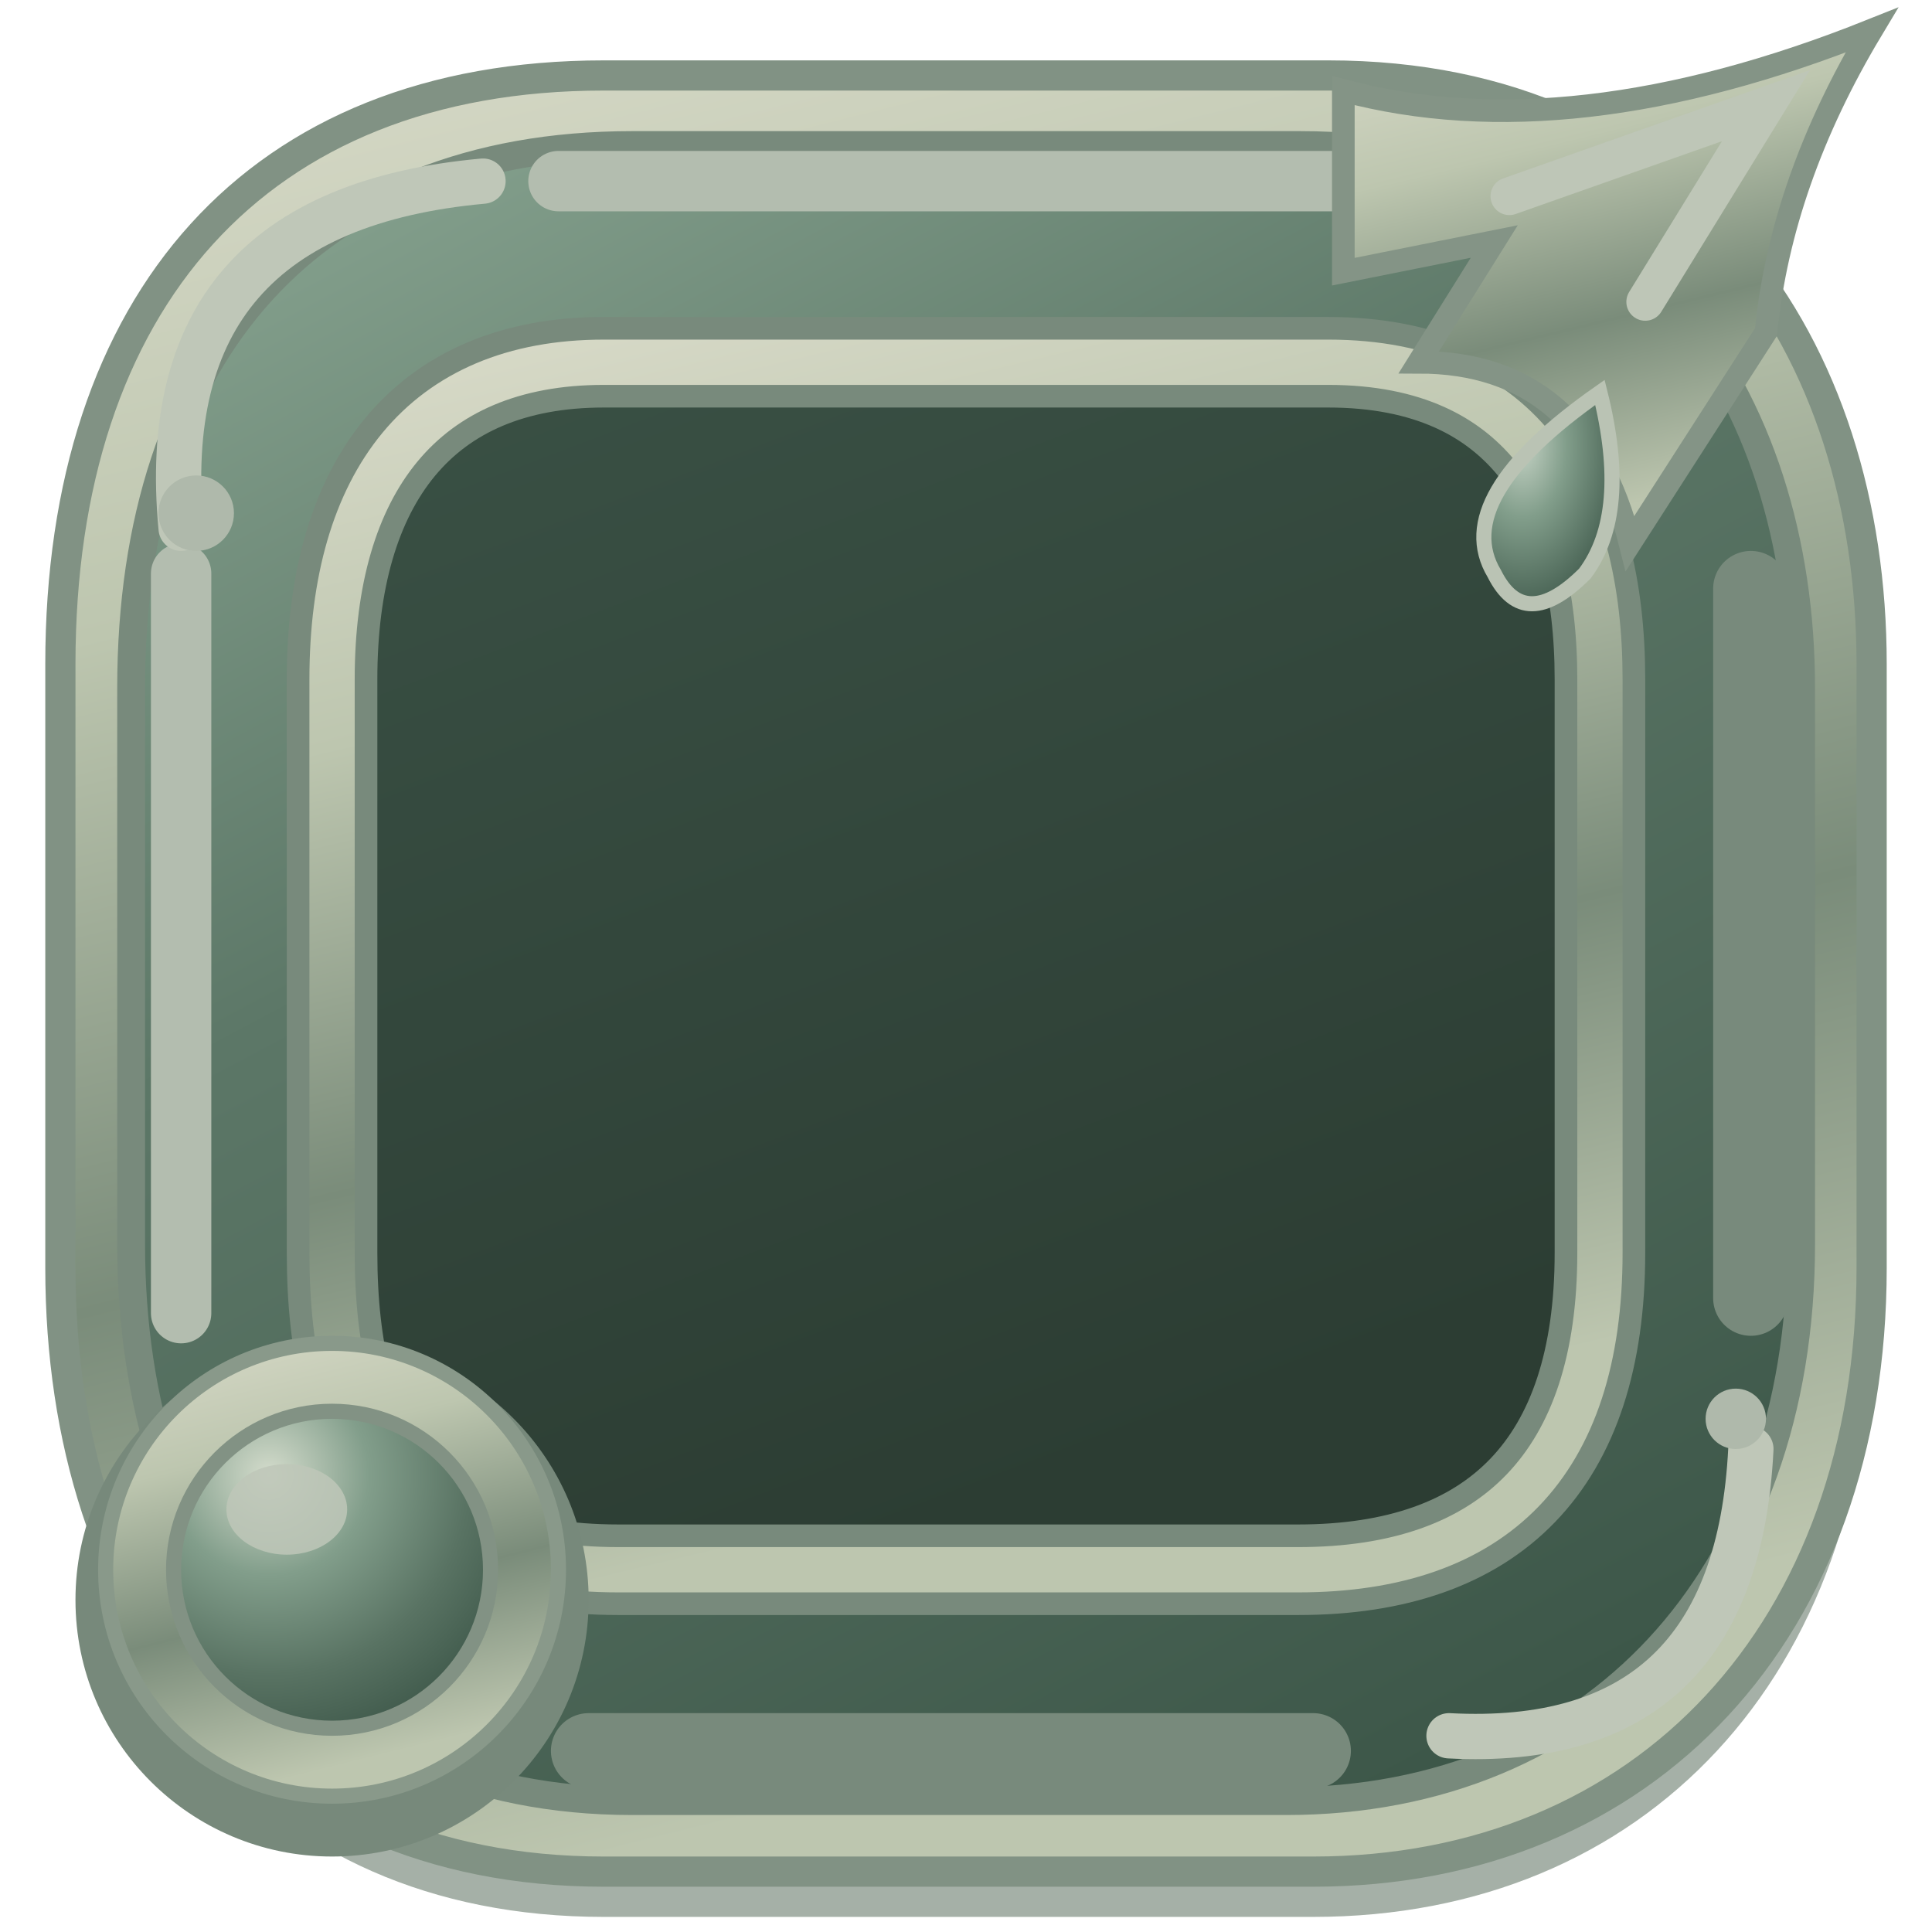
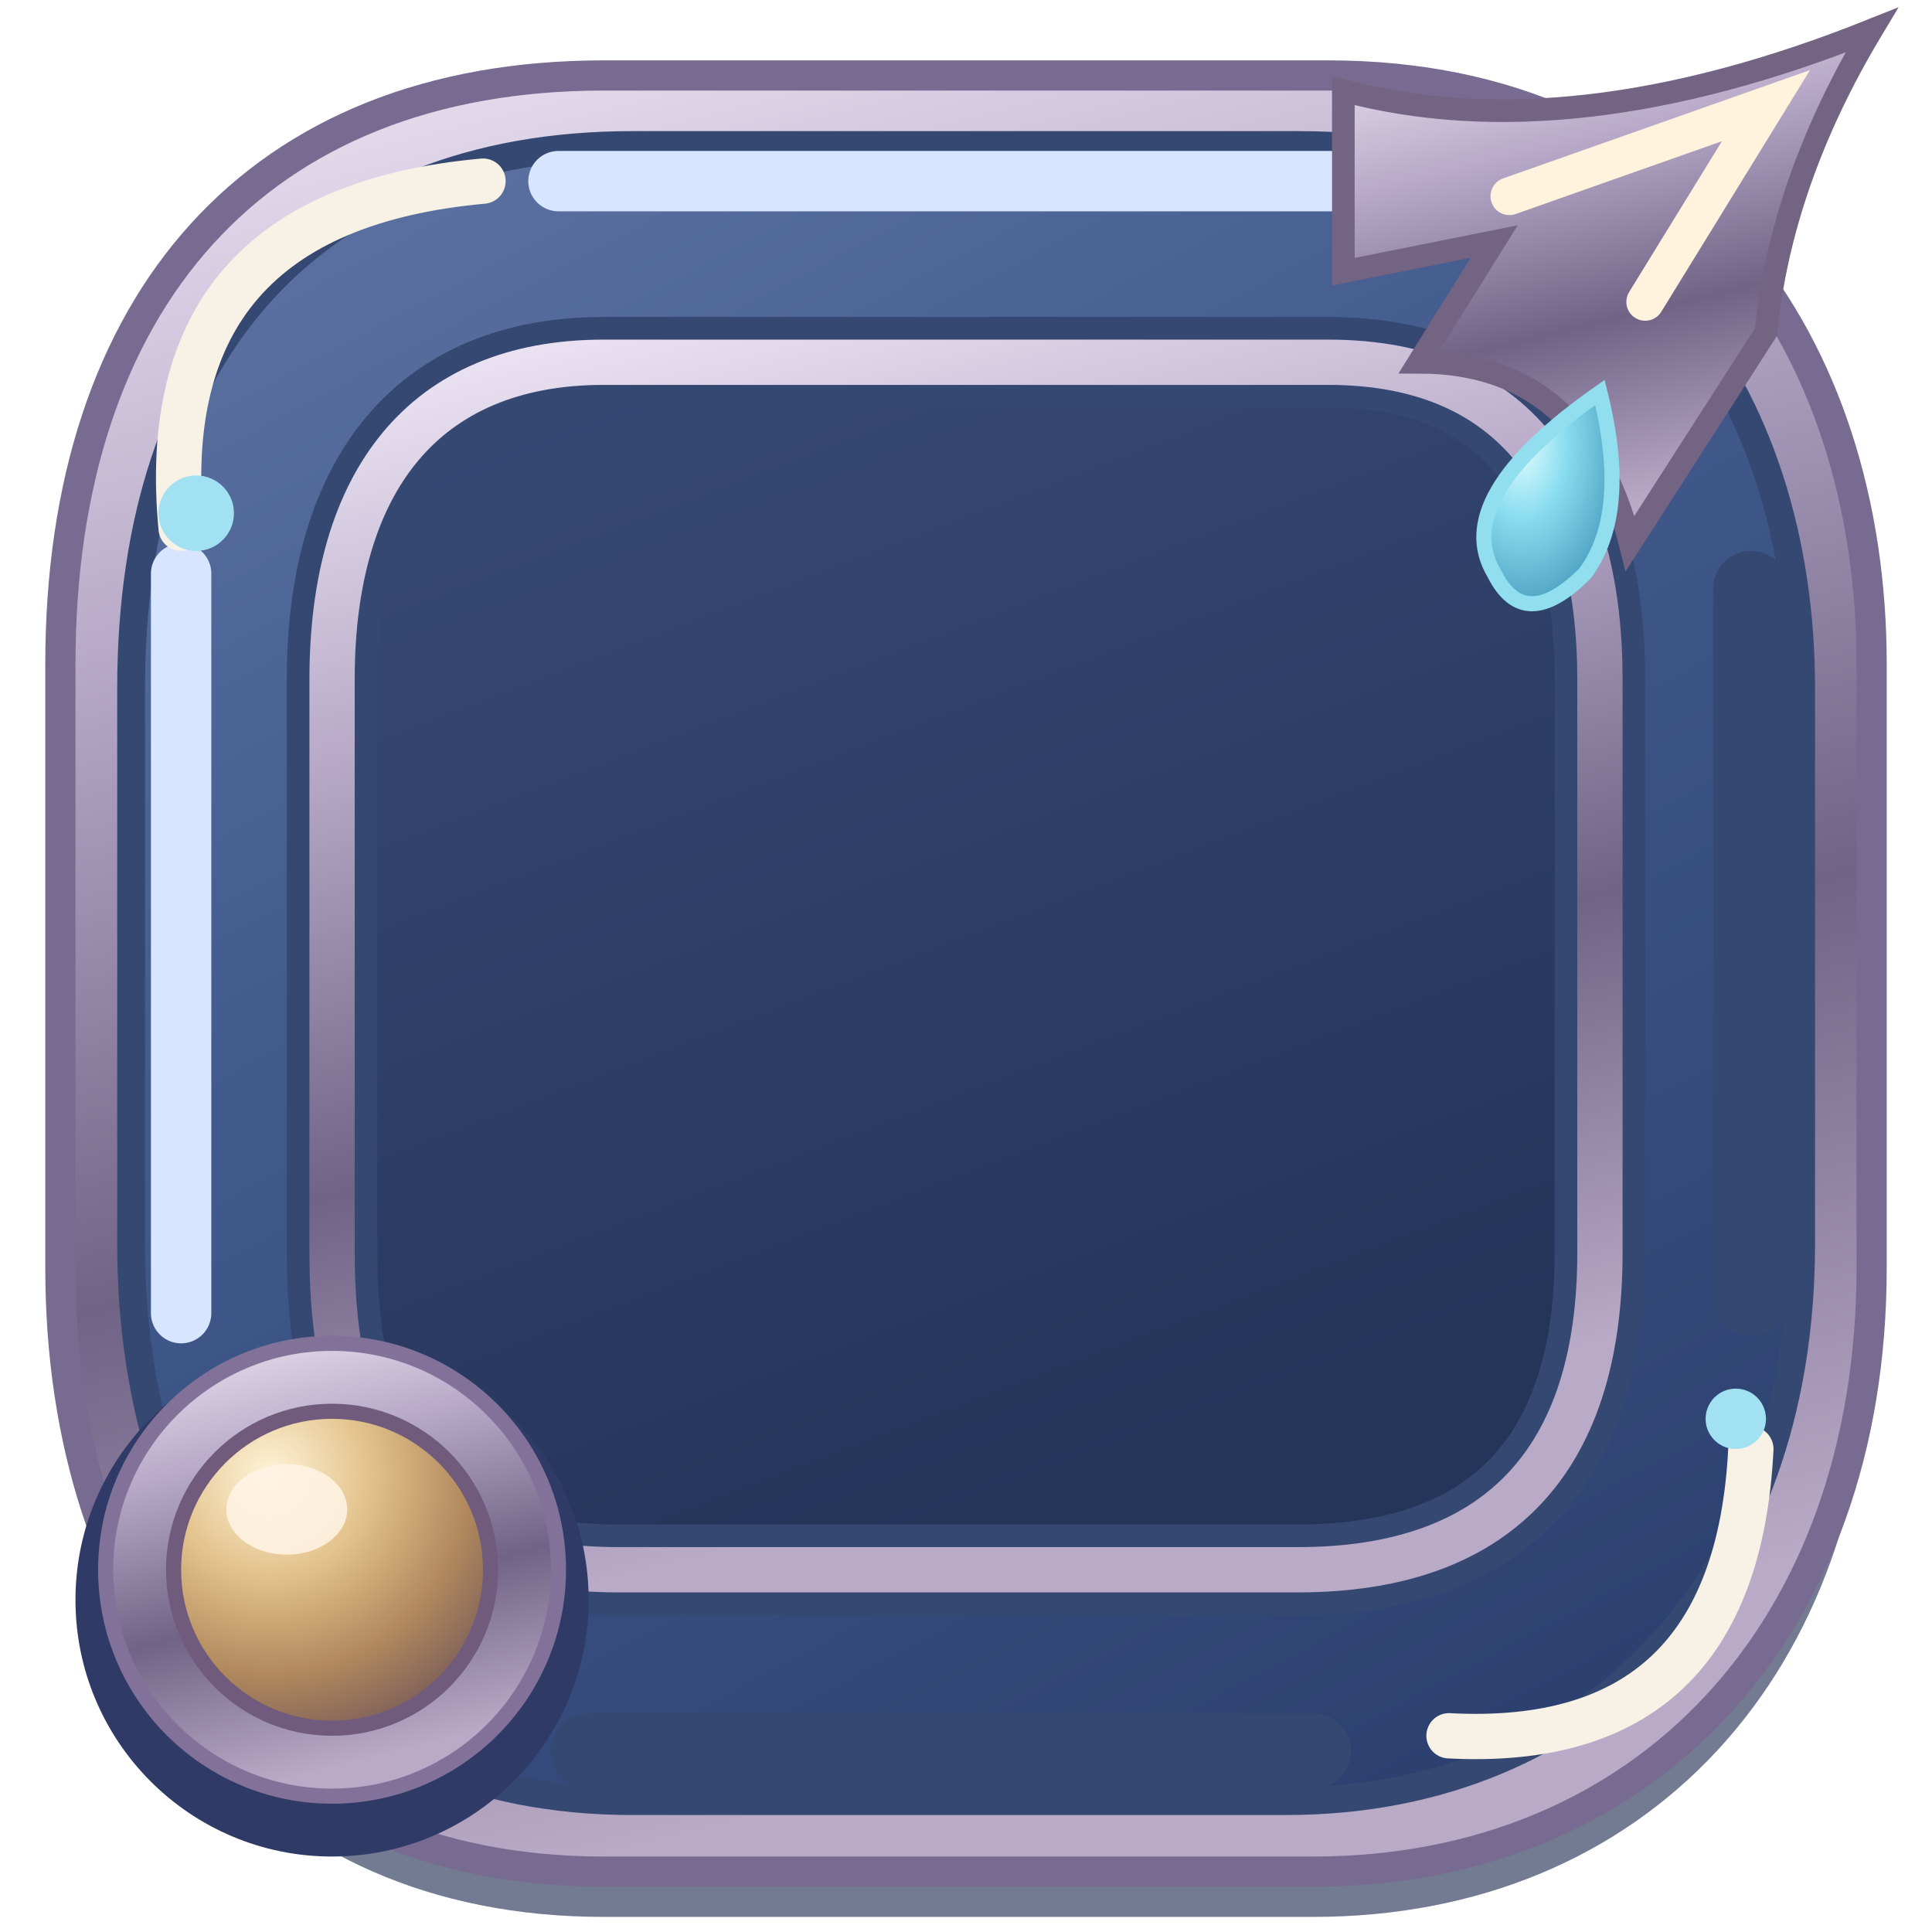
<svg xmlns="http://www.w3.org/2000/svg" width="128" height="128" viewBox="0 0 128 128">
  <defs>
    <linearGradient id="bronze" x1="0" y1="0" x2=".25" y2="1">
-       <stop stop-color="#d8dac8" />
-       <stop offset=".3" stop-color="#bdc6af" />
-       <stop offset=".65" stop-color="#7a8c7a" />
-       <stop offset="1" stop-color="#bdc6af" />
+       <stop stop-color="#eee7f5" />
+       <stop offset=".3" stop-color="#b9abc9" />
+       <stop offset=".65" stop-color="#716386" />
+       <stop offset="1" stop-color="#b9aac7" />
    </linearGradient>
    <linearGradient id="email" x1=".2" y1="0" x2=".75" y2="1">
-       <stop stop-color="#829e8b" />
-       <stop offset=".36" stop-color="#5c7767" />
-       <stop offset="1" stop-color="#3d5749" />
+       <stop stop-color="#5a70a1" />
+       <stop offset=".36" stop-color="#425b8d" />
+       <stop offset="1" stop-color="#2c4170" />
    </linearGradient>
    <linearGradient id="profond" x2=".4" y2="1">
-       <stop stop-color="#3a5145" />
-       <stop offset="1" stop-color="#2c3d33" />
+       <stop stop-color="#374a77" />
+       <stop offset="1" stop-color="#253459" />
    </linearGradient>
    <linearGradient id="ivoire" x2=".4" y2="1">
-       <stop stop-color="#e7e7da" />
-       <stop offset="1" stop-color="#cfd3c2" />
+       <stop stop-color="#faf8ff" />
+       <stop offset="1" stop-color="#e3e5f6" />
    </linearGradient>
    <linearGradient id="violet" x2=".5" y2="1">
-       <stop stop-color="#bdc6b7" />
-       <stop offset=".4" stop-color="#a9b4a5" />
-       <stop offset="1" stop-color="#909f90" />
+       <stop stop-color="#d8c9f6" />
+       <stop offset=".4" stop-color="#9b7bcf" />
+       <stop offset="1" stop-color="#625297" />
    </linearGradient>
    <linearGradient id="argent" x2=".5" y2="1">
-       <stop stop-color="#c1c9ba" />
-       <stop offset=".4" stop-color="#afb9ab" />
-       <stop offset="1" stop-color="#93a293" />
+       <stop stop-color="#e5edff" />
+       <stop offset=".4" stop-color="#adbee1" />
+       <stop offset="1" stop-color="#6c82ae" />
    </linearGradient>
    <radialGradient id="ambre" cx=".3" cy=".2" r=".9">
-       <stop stop-color="#d4dccc" />
-       <stop offset=".35" stop-color="#829e8b" />
-       <stop offset=".7" stop-color="#597363" />
-       <stop offset="1" stop-color="#3d5749" />
+       <stop stop-color="#fff3d8" />
+       <stop offset=".35" stop-color="#e3c38d" />
+       <stop offset=".7" stop-color="#b1895d" />
+       <stop offset="1" stop-color="#765a59" />
    </radialGradient>
    <radialGradient id="verre" cx=".3" cy=".25" r=".85">
-       <stop stop-color="#c4d2c4" />
-       <stop offset=".4" stop-color="#829e8b" />
-       <stop offset="1" stop-color="#3d5749" />
+       <stop stop-color="#e2fbff" />
+       <stop offset=".4" stop-color="#8bdef0" />
+       <stop offset="1" stop-color="#4398bb" />
    </radialGradient>
  </defs>
-   <path d="M40 5H88C112 5 124 23 124 44V84C124 108 109 124 87 124H40C17 124 4 107 4 84V44C4 20 17 5 40 5Z" transform="translate(0 3)" fill="#748678" opacity=".65" />
-   <path d="M40 5H88C112 5 124 23 124 44V84C124 108 109 124 87 124H40C17 124 4 107 4 84V44C4 20 17 5 40 5Z" fill="url(#bronze)" stroke="#819284" stroke-width="2" />
-   <path d="M40 5H88C112 5 124 23 124 44V84C124 108 109 124 87 124H40C17 124 4 107 4 84V44C4 20 17 5 40 5Z" transform="translate(5 5) scale(.922)" fill="url(#email)" stroke="#788a7c" stroke-width="2" />
-   <path d="M37 12H89M12 38V87" fill="none" stroke="#b3bdaf" stroke-width="4" stroke-linecap="round" />
-   <path d="M39 116H87M116 39V86" fill="none" stroke="#788a7c" stroke-width="5" stroke-linecap="round" />
-   <path d="M40 24H88C101 24 106 33 106 45V83C106 97 99 104 86 104H41C27 104 22 96 22 83V45C22 32 28 24 40 24Z" fill="url(#profond)" stroke="#788a7c" stroke-width="6" />
+   <path d="M40 5H88C112 5 124 23 124 44V84C124 108 109 124 87 124H40C17 124 4 107 4 84V44C4 20 17 5 40 5Z" transform="translate(0 3)" fill="#283457" opacity=".65" />
+   <path d="M40 5H88C112 5 124 23 124 44V84C124 108 109 124 87 124H40C17 124 4 107 4 84V44C4 20 17 5 40 5Z" fill="url(#bronze)" stroke="#786b91" stroke-width="2" />
+   <path d="M40 5H88C112 5 124 23 124 44V84C124 108 109 124 87 124H40C17 124 4 107 4 84V44C4 20 17 5 40 5Z" transform="translate(5 5) scale(.922)" fill="url(#email)" stroke="#354872" stroke-width="2" />
+   <path d="M37 12H89M12 38V87" fill="none" stroke="#d8e5ff" stroke-width="4" stroke-linecap="round" />
+   <path d="M39 116H87M116 39V86" fill="none" stroke="#354872" stroke-width="5" stroke-linecap="round" />
+   <path d="M40 24H88C101 24 106 33 106 45V83C106 97 99 104 86 104H41C27 104 22 96 22 83V45C22 32 28 24 40 24Z" fill="url(#profond)" stroke="#354872" stroke-width="6" />
  <path d="M40 24H88C101 24 106 33 106 45V83C106 97 99 104 86 104H41C27 104 22 96 22 83V45C22 32 28 24 40 24Z" fill="none" stroke="url(#bronze)" stroke-width="3" />
-   <path d="M12 35Q10 14 32 12M96 115Q115 116 116 96" fill="none" stroke="#bfc7b8" stroke-width="3" stroke-linecap="round" />
-   <path d="M89 6Q104 10 124 2Q118 12 117 22L108 36Q105 24 94 24L99 16L89 18Z" fill="url(#bronze)" stroke="#849486" stroke-width="1.5" />
-   <path d="M100 13L117 7L109 20" fill="none" stroke="#bec6b7" stroke-width="2.5" stroke-linecap="round" />
-   <path d="M106 26Q96 33 99 38Q101 42 105 38Q108 34 106 26Z" fill="url(#verre)" stroke="#bac3b4" stroke-width="1" />
-   <circle cx="22" cy="106" r="17" fill="#77897b" />
-   <circle cx="22" cy="104" r="15" fill="url(#bronze)" stroke="#89998a" stroke-width="1" />
-   <circle cx="22" cy="104" r="10.5" fill="url(#ambre)" stroke="#829284" stroke-width="1" />
-   <ellipse cx="19" cy="100" rx="4" ry="3" fill="#bec7b8" opacity=".85" />
-   <circle cx="13" cy="34" r="2.5" fill="#afb9ab" />
-   <circle cx="115" cy="94" r="2" fill="#afb9ab" />
+   <path d="M12 35Q10 14 32 12M96 115Q115 116 116 96" fill="none" stroke="#f8f1e5" stroke-width="3" stroke-linecap="round" />
+   <path d="M89 6Q104 10 124 2Q118 12 117 22L108 36Q105 24 94 24L99 16L89 18Z" fill="url(#bronze)" stroke="#746483" stroke-width="1.5" />
+   <path d="M100 13L117 7L109 20" fill="none" stroke="#fff3de" stroke-width="2.5" stroke-linecap="round" />
+   <path d="M106 26Q96 33 99 38Q101 42 105 38Q108 34 106 26Z" fill="url(#verre)" stroke="#91deef" stroke-width="1" />
+   <circle cx="22" cy="106" r="17" fill="#303a66" />
+   <circle cx="22" cy="104" r="15" fill="url(#bronze)" stroke="#827299" stroke-width="1" />
+   <circle cx="22" cy="104" r="10.5" fill="url(#ambre)" stroke="#715b7d" stroke-width="1" />
+   <ellipse cx="19" cy="100" rx="4" ry="3" fill="#fff5e5" opacity=".85" />
+   <circle cx="13" cy="34" r="2.5" fill="#a1e1f1" />
+   <circle cx="115" cy="94" r="2" fill="#a1e1f1" />
</svg>
